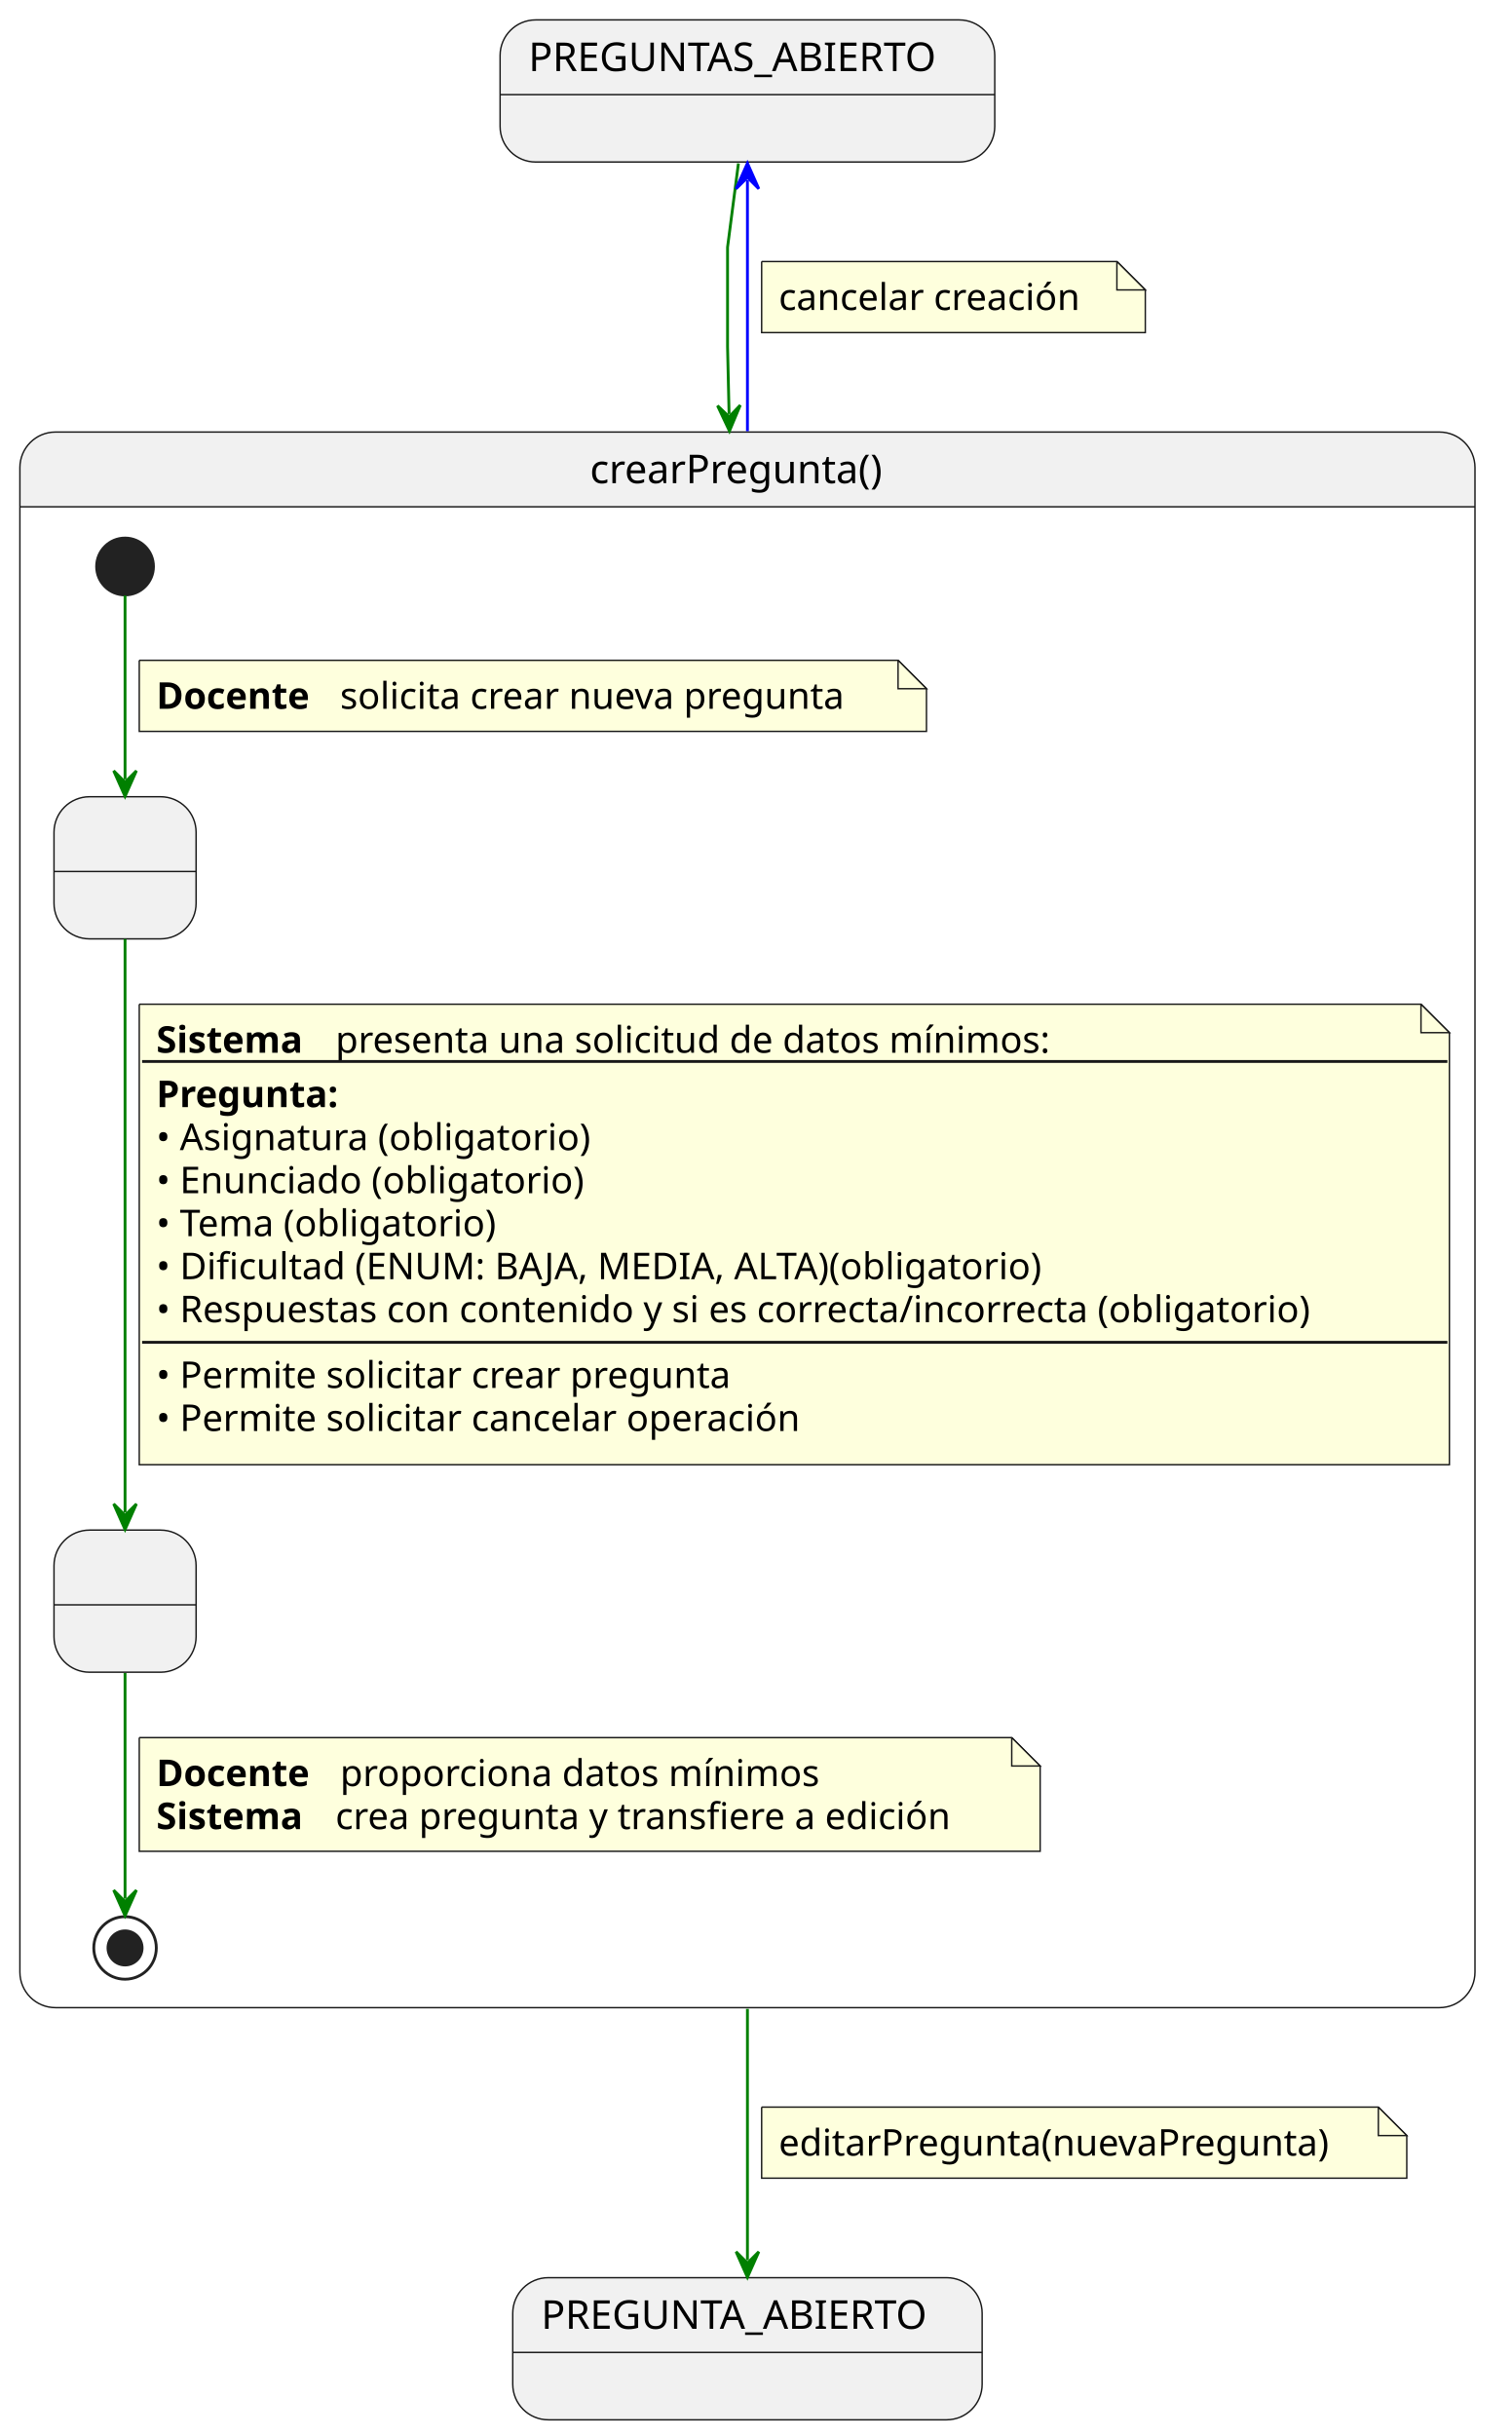
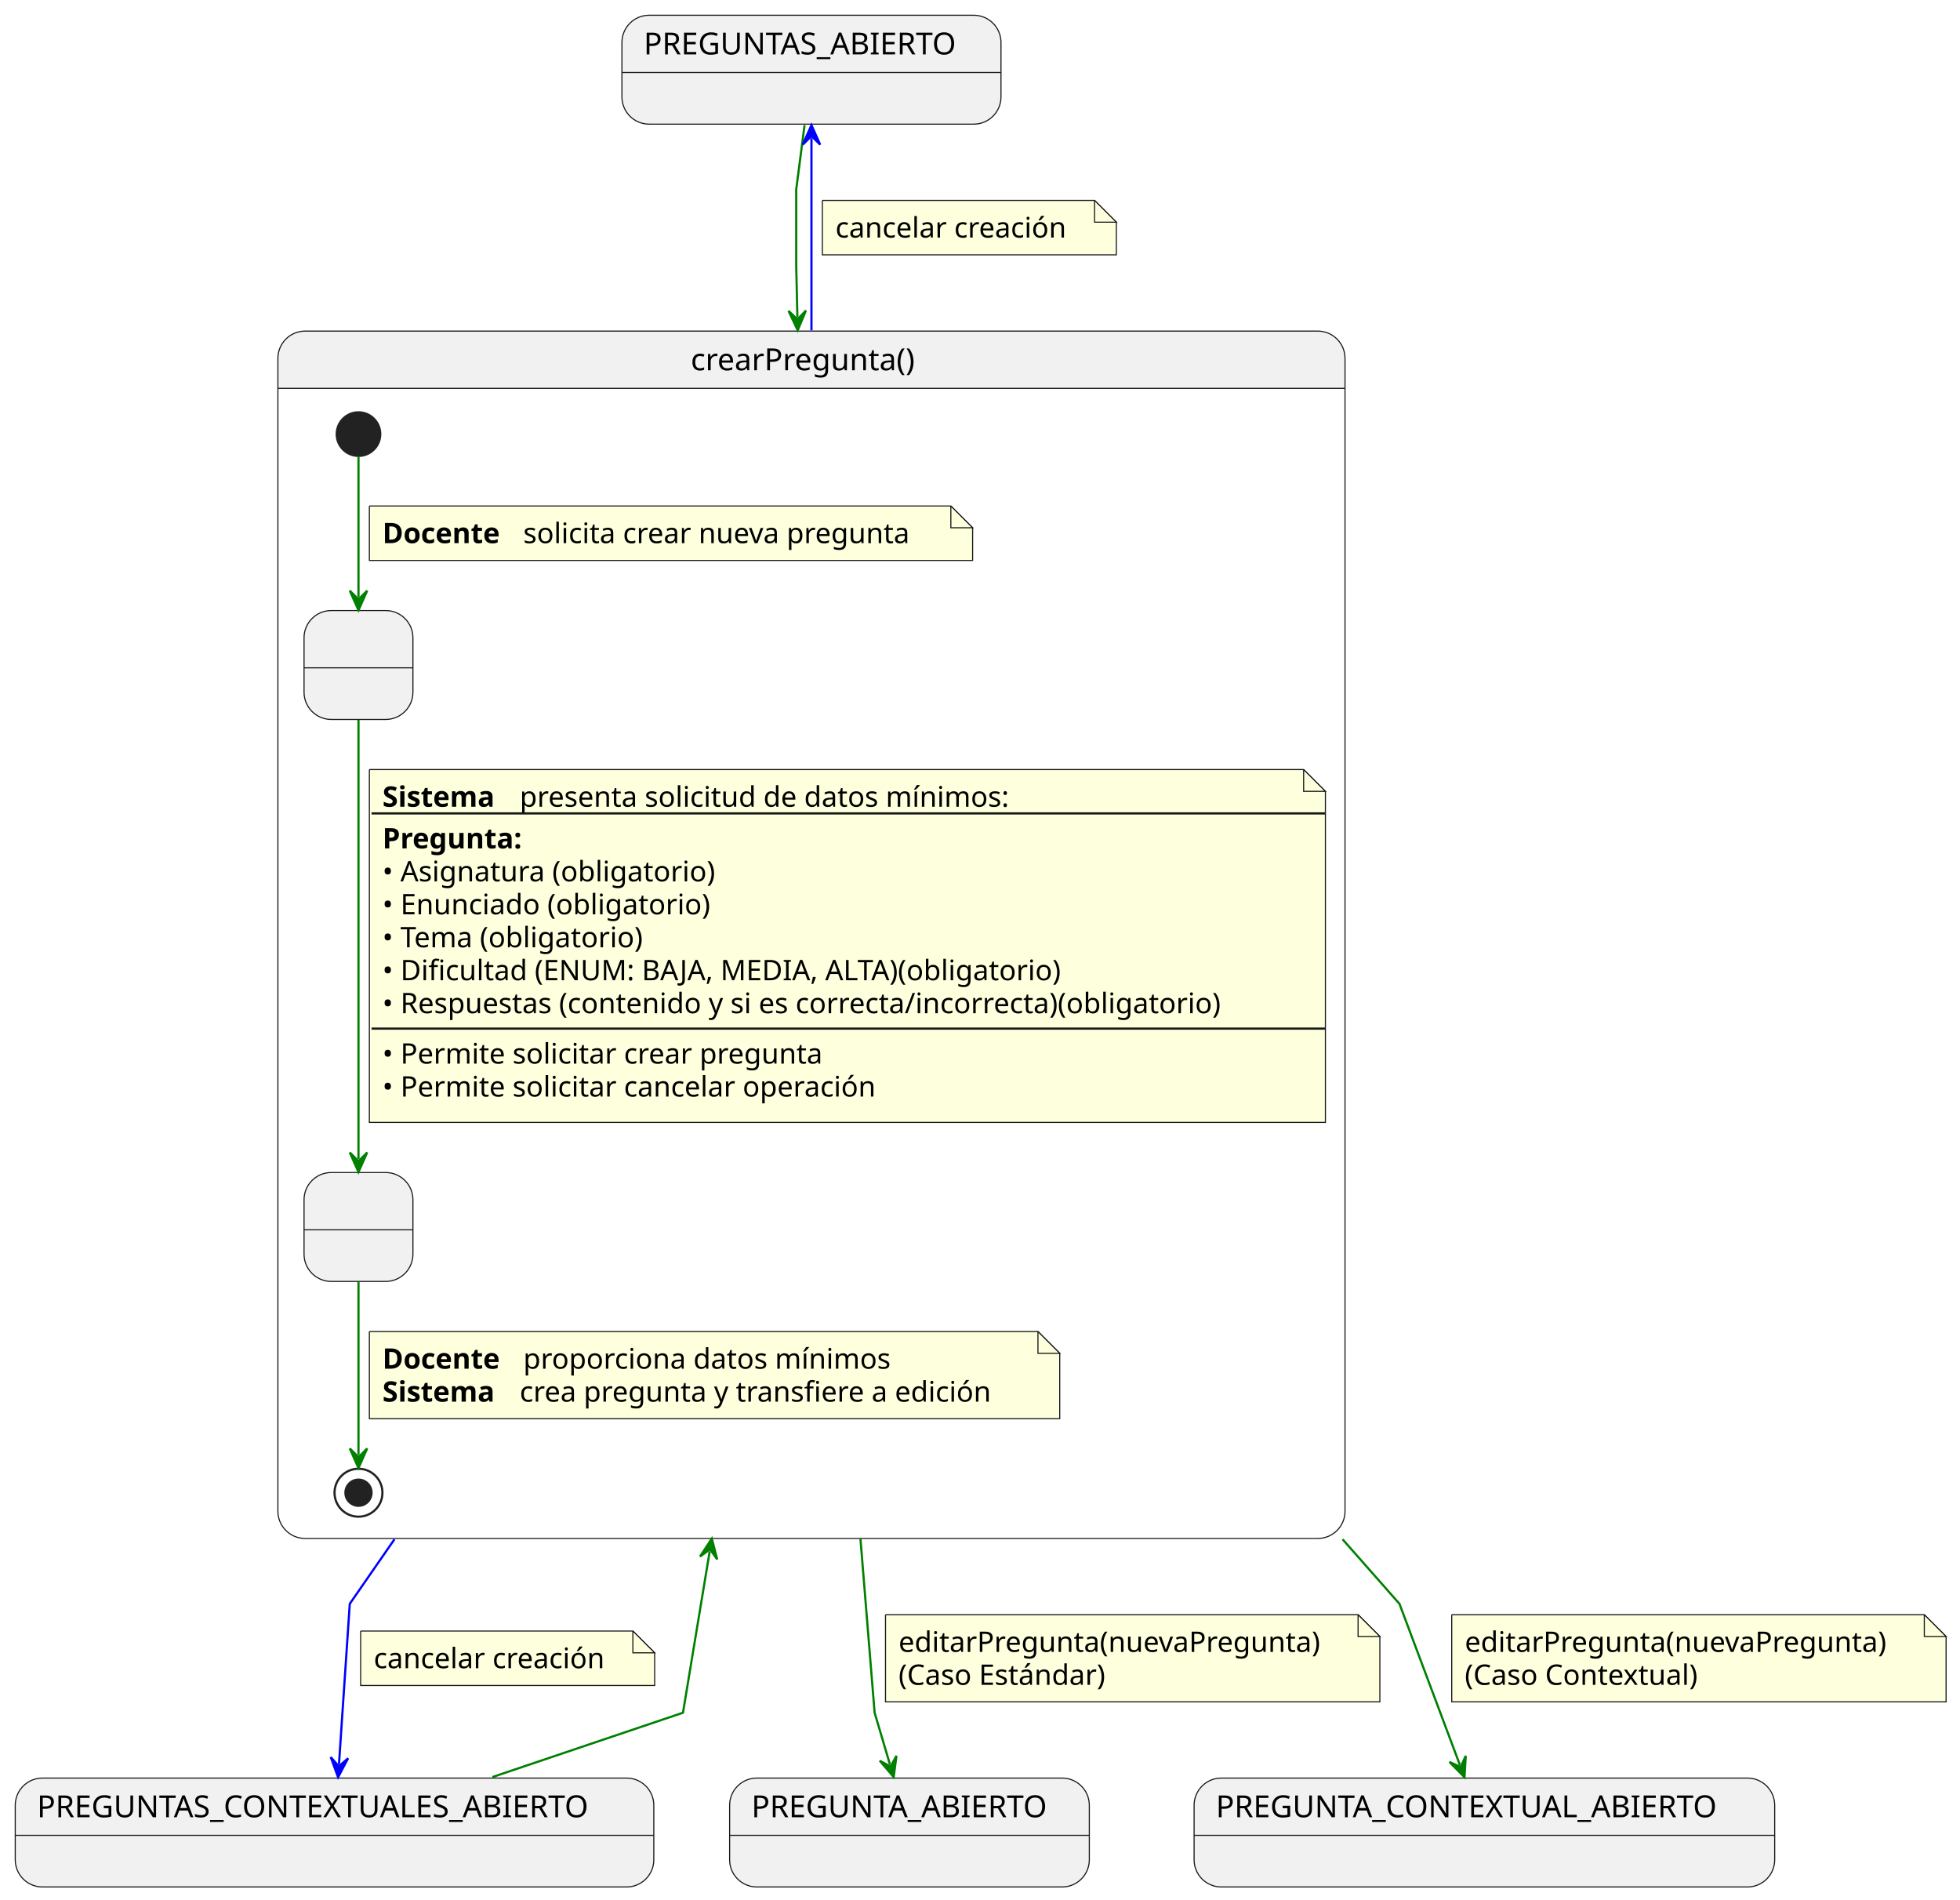
- <svg xmlns="http://www.w3.org/2000/svg" contentStyleType="text/css" data-diagram-type="STATE" height="857px" preserveAspectRatio="none" style="width:532px;height:857px;background:#FFFFFF;" version="1.1" viewBox="0 0 532 857" width="532px" zoomAndPan="magnify">
+ <svg xmlns="http://www.w3.org/2000/svg" contentStyleType="text/css" data-diagram-type="STATE" height="872px" preserveAspectRatio="none" style="width:900px;height:872px;background:#FFFFFF;" version="1.1" viewBox="0 0 900 872" width="900px" zoomAndPan="magnify">
  <defs />
  <g>
    <g id="PREGUNTAS_ABIERTO">
-       <rect fill="#F1F1F1" height="50" rx="12.5" ry="12.5" style="stroke:#181818;stroke-width:0.5;" width="174.055" x="175.97" y="7" />
-       <line style="stroke:#181818;stroke-width:0.5;" x1="175.97" x2="350.025" y1="33.297" y2="33.297" />
-       <text fill="#000000" font-family="sans-serif" font-size="14" lengthAdjust="spacing" textLength="154.055" x="185.97" y="24.995">PREGUNTAS_ABIERTO</text>
+       <rect fill="#F1F1F1" height="50" rx="12.5" ry="12.5" style="stroke:#181818;stroke-width:0.5;" width="174.055" x="285.58" y="7" />
+       <line style="stroke:#181818;stroke-width:0.5;" x1="285.58" x2="459.635" y1="33.297" y2="33.297" />
+       <text fill="#000000" font-family="sans-serif" font-size="14" lengthAdjust="spacing" textLength="154.055" x="295.58" y="24.995">PREGUNTAS_ABIERTO</text>
    </g>
-     <path d="M19.5,152 L506.5,152 A12.5,12.5 0 0 1 519,164.5 L519,178.297 L7,178.297 L7,164.5 A12.5,12.5 0 0 1 19.5,152" fill="#F1F1F1" />
-     <rect fill="none" height="554.297" rx="12.5" ry="12.5" style="stroke:#181818;stroke-width:0.5;" width="512" x="7" y="152" />
-     <line style="stroke:#181818;stroke-width:0.5;" x1="7" x2="519" y1="178.297" y2="178.297" />
-     <text fill="#000000" font-family="sans-serif" font-size="14" lengthAdjust="spacing" textLength="110.838" x="207.581" y="169.995">crearPregunta()</text>
+     <g id="PREGUNTAS_CONTEXTUALES_ABIERTO">
+       <rect fill="#F1F1F1" height="50" rx="12.5" ry="12.5" style="stroke:#181818;stroke-width:0.5;" width="293.219" x="7" y="816.3" />
+       <line style="stroke:#181818;stroke-width:0.5;" x1="7" x2="300.219" y1="842.597" y2="842.597" />
+       <text fill="#000000" font-family="sans-serif" font-size="14" lengthAdjust="spacing" textLength="273.219" x="17" y="834.295">PREGUNTAS_CONTEXTUALES_ABIERTO</text>
+     </g>
+     <g id="PREGUNTA_ABIERTO">
+       <rect fill="#F1F1F1" height="50" rx="12.5" ry="12.5" style="stroke:#181818;stroke-width:0.5;" width="165.168" x="335.03" y="816.3" />
+       <line style="stroke:#181818;stroke-width:0.5;" x1="335.03" x2="500.198" y1="842.597" y2="842.597" />
+       <text fill="#000000" font-family="sans-serif" font-size="14" lengthAdjust="spacing" textLength="145.168" x="345.03" y="834.295">PREGUNTA_ABIERTO</text>
+     </g>
+     <g id="PREGUNTA_CONTEXTUAL_ABIERTO">
+       <rect fill="#F1F1F1" height="50" rx="12.5" ry="12.5" style="stroke:#181818;stroke-width:0.5;" width="266.6" x="548.31" y="816.3" />
+       <line style="stroke:#181818;stroke-width:0.5;" x1="548.31" x2="814.91" y1="842.597" y2="842.597" />
+       <text fill="#000000" font-family="sans-serif" font-size="14" lengthAdjust="spacing" textLength="246.6" x="558.31" y="834.295">PREGUNTA_CONTEXTUAL_ABIERTO</text>
+     </g>
+     <path d="M140.11,152 L605.11,152 A12.5,12.5 0 0 1 617.61,164.5 L617.61,178.297 L127.61,178.297 L127.61,164.5 A12.5,12.5 0 0 1 140.11,152" fill="#F1F1F1" />
+     <rect fill="none" height="554.297" rx="12.5" ry="12.5" style="stroke:#181818;stroke-width:0.5;" width="490" x="127.61" y="152" />
+     <line style="stroke:#181818;stroke-width:0.5;" x1="127.61" x2="617.61" y1="178.297" y2="178.297" />
+     <text fill="#000000" font-family="sans-serif" font-size="14" lengthAdjust="spacing" textLength="110.838" x="317.191" y="169.995">crearPregunta()</text>
    <g id="crearPregunta.SolicitandoDatosPregunta">
-       <rect fill="#F1F1F1" height="50" rx="12.5" ry="12.5" style="stroke:#181818;stroke-width:0.5;" width="50" x="19" y="280.297" />
-       <line style="stroke:#181818;stroke-width:0.5;" x1="19" x2="69" y1="306.594" y2="306.594" />
-       <text fill="#000000" font-family="sans-serif" font-size="14" lengthAdjust="spacing" textLength="4.45" x="41.775" y="298.292"> </text>
+       <rect fill="#F1F1F1" height="50" rx="12.5" ry="12.5" style="stroke:#181818;stroke-width:0.5;" width="50" x="139.61" y="280.297" />
+       <line style="stroke:#181818;stroke-width:0.5;" x1="139.61" x2="189.61" y1="306.594" y2="306.594" />
+       <text fill="#000000" font-family="sans-serif" font-size="14" lengthAdjust="spacing" textLength="4.45" x="162.385" y="298.292"> </text>
    </g>
    <g id="crearPregunta.ProcesandoCreacion">
-       <rect fill="#F1F1F1" height="50" rx="12.5" ry="12.5" style="stroke:#181818;stroke-width:0.5;" width="50" x="19" y="538.297" />
-       <line style="stroke:#181818;stroke-width:0.5;" x1="19" x2="69" y1="564.594" y2="564.594" />
-       <text fill="#000000" font-family="sans-serif" font-size="14" lengthAdjust="spacing" textLength="4.45" x="41.775" y="556.292"> </text>
+       <rect fill="#F1F1F1" height="50" rx="12.5" ry="12.5" style="stroke:#181818;stroke-width:0.5;" width="50" x="139.61" y="538.297" />
+       <line style="stroke:#181818;stroke-width:0.5;" x1="139.61" x2="189.61" y1="564.594" y2="564.594" />
+       <text fill="#000000" font-family="sans-serif" font-size="14" lengthAdjust="spacing" textLength="4.45" x="162.385" y="556.292"> </text>
    </g>
-     <ellipse cx="44" cy="199.297" fill="#222222" rx="10" ry="10" style="stroke:#222222;stroke-width:1;" />
-     <ellipse cx="44" cy="685.297" fill="none" rx="11" ry="11" style="stroke:#222222;stroke-width:1;" />
-     <ellipse cx="44" cy="685.297" fill="#222222" rx="6" ry="6" style="stroke:#222222;stroke-width:1;" />
-     <g class="link" data-entity-1=".start.crearPregunta" data-entity-2="SolicitandoDatosPregunta" data-source-line="12" data-uid="lnk4" id="link_.start.crearPregunta_SolicitandoDatosPregunta">
-       <path d="M44,209.527 C44,225.237 44,251.657 44,274.167" fill="none" id="*start*crearPregunta-to-SolicitandoDatosPregunta" style="stroke:#008000;stroke-width:1;" />
-       <polygon fill="#008000" points="44,280.167,48,271.167,44,275.167,40,271.167,44,280.167" style="stroke:#008000;stroke-width:1;" />
-       <path d="M49,232.297 L49,257.297 L326,257.297 L326,242.297 L316,232.297 L49,232.297" fill="#FEFFDD" style="stroke:#181818;stroke-width:0.5;" />
-       <path d="M316,232.297 L316,242.297 L326,242.297 L316,232.297" fill="#FEFFDD" style="stroke:#181818;stroke-width:0.5;" />
-       <text fill="#000000" font-family="sans-serif" font-size="13" font-weight="bold" lengthAdjust="spacing" textLength="60.531" x="55" y="249.364">Docente</text>
-       <text fill="#000000" font-family="sans-serif" font-size="13" lengthAdjust="spacing" textLength="191.496" x="119.664" y="249.364">solicita crear nueva pregunta</text>
+     <ellipse cx="164.61" cy="199.297" fill="#222222" rx="10" ry="10" style="stroke:#222222;stroke-width:1;" />
+     <ellipse cx="164.61" cy="685.297" fill="none" rx="11" ry="11" style="stroke:#222222;stroke-width:1;" />
+     <ellipse cx="164.61" cy="685.297" fill="#222222" rx="6" ry="6" style="stroke:#222222;stroke-width:1;" />
+     <g class="link" data-entity-1=".start.crearPregunta" data-entity-2="SolicitandoDatosPregunta" data-source-line="18" data-uid="lnk5" id="link_.start.crearPregunta_SolicitandoDatosPregunta">
+       <path d="M164.61,209.527 C164.61,225.237 164.61,251.657 164.61,274.167" fill="none" id="*start*crearPregunta-to-SolicitandoDatosPregunta" style="stroke:#008000;stroke-width:1;" />
+       <polygon fill="#008000" points="164.61,280.167,168.61,271.167,164.61,275.167,160.61,271.167,164.61,280.167" style="stroke:#008000;stroke-width:1;" />
+       <path d="M169.61,232.297 L169.61,257.297 L446.61,257.297 L446.61,242.297 L436.61,232.297 L169.61,232.297" fill="#FEFFDD" style="stroke:#181818;stroke-width:0.5;" />
+       <path d="M436.61,232.297 L436.61,242.297 L446.61,242.297 L436.61,232.297" fill="#FEFFDD" style="stroke:#181818;stroke-width:0.5;" />
+       <text fill="#000000" font-family="sans-serif" font-size="13" font-weight="bold" lengthAdjust="spacing" textLength="60.531" x="175.61" y="249.364">Docente</text>
+       <text fill="#000000" font-family="sans-serif" font-size="13" lengthAdjust="spacing" textLength="191.496" x="240.274" y="249.364">solicita crear nueva pregunta</text>
    </g>
-     <g class="link" data-entity-1="SolicitandoDatosPregunta" data-entity-2="ProcesandoCreacion" data-source-line="17" data-uid="lnk5" id="link_SolicitandoDatosPregunta_ProcesandoCreacion">
-       <path d="M44,330.377 C44,379.177 44,483.197 44,532.087" fill="none" id="SolicitandoDatosPregunta-to-ProcesandoCreacion" style="stroke:#008000;stroke-width:1;" />
-       <polygon fill="#008000" points="44,538.087,48,529.087,44,533.087,40,529.087,44,538.087" style="stroke:#008000;stroke-width:1;" />
-       <path d="M49,353.297 L49,515.297 L510,515.297 L510,363.297 L500,353.297 L49,353.297" fill="#FEFFDD" style="stroke:#181818;stroke-width:0.5;" />
-       <path d="M500,353.297 L500,363.297 L510,363.297 L500,353.297" fill="#FEFFDD" style="stroke:#181818;stroke-width:0.5;" />
-       <text fill="#000000" font-family="sans-serif" font-size="13" font-weight="bold" lengthAdjust="spacing" textLength="58.906" x="55" y="370.364">Sistema</text>
-       <text fill="#000000" font-family="sans-serif" font-size="13" lengthAdjust="spacing" textLength="269.261" x="118.039" y="370.364">presenta una solicitud de datos mínimos:</text>
-       <line style="stroke:#181818;stroke-width:1;" x1="50" x2="509.293" y1="373.43" y2="373.43" />
-       <text fill="#000000" font-family="sans-serif" font-size="13" font-weight="bold" lengthAdjust="spacing" textLength="72.757" x="55" y="389.497">Pregunta:</text>
-       <text fill="#000000" font-family="sans-serif" font-size="13" lengthAdjust="spacing" textLength="166.067" x="55" y="404.629">• Asignatura (obligatorio)</text>
-       <text fill="#000000" font-family="sans-serif" font-size="13" lengthAdjust="spacing" textLength="163.547" x="55" y="419.762">• Enunciado (obligatorio)</text>
-       <text fill="#000000" font-family="sans-serif" font-size="13" lengthAdjust="spacing" textLength="132.253" x="55" y="434.895">• Tema (obligatorio)</text>
-       <text fill="#000000" font-family="sans-serif" font-size="13" lengthAdjust="spacing" textLength="337.34" x="55" y="450.028">• Dificultad (ENUM: BAJA, MEDIA, ALTA)(obligatorio)</text>
-       <text fill="#000000" font-family="sans-serif" font-size="13" lengthAdjust="spacing" textLength="440.293" x="55" y="465.161">• Respuestas con contenido y si es correcta/incorrecta (obligatorio)</text>
-       <line style="stroke:#181818;stroke-width:1;" x1="50" x2="509.293" y1="472.227" y2="472.227" />
-       <text fill="#000000" font-family="sans-serif" font-size="13" lengthAdjust="spacing" textLength="219.058" x="55" y="488.293">• Permite solicitar crear pregunta</text>
-       <text fill="#000000" font-family="sans-serif" font-size="13" lengthAdjust="spacing" textLength="245.756" x="55" y="503.426">• Permite solicitar cancelar operación</text>
+     <g class="link" data-entity-1="SolicitandoDatosPregunta" data-entity-2="ProcesandoCreacion" data-source-line="23" data-uid="lnk6" id="link_SolicitandoDatosPregunta_ProcesandoCreacion">
+       <path d="M164.61,330.377 C164.61,379.177 164.61,483.197 164.61,532.087" fill="none" id="SolicitandoDatosPregunta-to-ProcesandoCreacion" style="stroke:#008000;stroke-width:1;" />
+       <polygon fill="#008000" points="164.61,538.087,168.61,529.087,164.61,533.087,160.61,529.087,164.61,538.087" style="stroke:#008000;stroke-width:1;" />
+       <path d="M169.61,353.297 L169.61,515.297 L608.61,515.297 L608.61,363.297 L598.61,353.297 L169.61,353.297" fill="#FEFFDD" style="stroke:#181818;stroke-width:0.5;" />
+       <path d="M598.61,353.297 L598.61,363.297 L608.61,363.297 L598.61,353.297" fill="#FEFFDD" style="stroke:#181818;stroke-width:0.5;" />
+       <text fill="#000000" font-family="sans-serif" font-size="13" font-weight="bold" lengthAdjust="spacing" textLength="58.906" x="175.61" y="370.364">Sistema</text>
+       <text fill="#000000" font-family="sans-serif" font-size="13" lengthAdjust="spacing" textLength="240.684" x="238.649" y="370.364">presenta solicitud de datos mínimos:</text>
+       <line style="stroke:#181818;stroke-width:1;" x1="170.61" x2="608.441" y1="373.43" y2="373.43" />
+       <text fill="#000000" font-family="sans-serif" font-size="13" font-weight="bold" lengthAdjust="spacing" textLength="72.757" x="175.61" y="389.497">Pregunta:</text>
+       <text fill="#000000" font-family="sans-serif" font-size="13" lengthAdjust="spacing" textLength="166.067" x="175.61" y="404.629">• Asignatura (obligatorio)</text>
+       <text fill="#000000" font-family="sans-serif" font-size="13" lengthAdjust="spacing" textLength="163.547" x="175.61" y="419.762">• Enunciado (obligatorio)</text>
+       <text fill="#000000" font-family="sans-serif" font-size="13" lengthAdjust="spacing" textLength="132.253" x="175.61" y="434.895">• Tema (obligatorio)</text>
+       <text fill="#000000" font-family="sans-serif" font-size="13" lengthAdjust="spacing" textLength="337.34" x="175.61" y="450.028">• Dificultad (ENUM: BAJA, MEDIA, ALTA)(obligatorio)</text>
+       <text fill="#000000" font-family="sans-serif" font-size="13" lengthAdjust="spacing" textLength="418.831" x="175.61" y="465.161">• Respuestas (contenido y si es correcta/incorrecta)(obligatorio)</text>
+       <line style="stroke:#181818;stroke-width:1;" x1="170.61" x2="608.441" y1="472.227" y2="472.227" />
+       <text fill="#000000" font-family="sans-serif" font-size="13" lengthAdjust="spacing" textLength="219.058" x="175.61" y="488.293">• Permite solicitar crear pregunta</text>
+       <text fill="#000000" font-family="sans-serif" font-size="13" lengthAdjust="spacing" textLength="245.756" x="175.61" y="503.426">• Permite solicitar cancelar operación</text>
    </g>
-     <g class="link" data-entity-1="ProcesandoCreacion" data-entity-2=".end.crearPregunta" data-source-line="32" data-uid="lnk7" id="link_ProcesandoCreacion_.end.crearPregunta">
-       <path d="M44,588.577 C44,614.747 44,649.147 44,667.977" fill="none" id="ProcesandoCreacion-to-*end*crearPregunta" style="stroke:#008000;stroke-width:1;" />
-       <polygon fill="#008000" points="44,673.977,48,664.977,44,668.977,40,664.977,44,673.977" style="stroke:#008000;stroke-width:1;" />
-       <path d="M49,611.297 L49,651.297 L366,651.297 L366,621.297 L356,611.297 L49,611.297" fill="#FEFFDD" style="stroke:#181818;stroke-width:0.5;" />
-       <path d="M356,611.297 L356,621.297 L366,621.297 L356,611.297" fill="#FEFFDD" style="stroke:#181818;stroke-width:0.5;" />
-       <text fill="#000000" font-family="sans-serif" font-size="13" font-weight="bold" lengthAdjust="spacing" textLength="60.531" x="55" y="628.364">Docente</text>
-       <text fill="#000000" font-family="sans-serif" font-size="13" lengthAdjust="spacing" textLength="177.842" x="119.664" y="628.364">proporciona datos mínimos</text>
-       <text fill="#000000" font-family="sans-serif" font-size="13" font-weight="bold" lengthAdjust="spacing" textLength="58.906" x="55" y="643.497">Sistema</text>
-       <text fill="#000000" font-family="sans-serif" font-size="13" lengthAdjust="spacing" textLength="233.93" x="118.039" y="643.497">crea pregunta y transfiere a edición</text>
+     <g class="link" data-entity-1="ProcesandoCreacion" data-entity-2=".end.crearPregunta" data-source-line="38" data-uid="lnk8" id="link_ProcesandoCreacion_.end.crearPregunta">
+       <path d="M164.61,588.577 C164.61,614.747 164.61,649.147 164.61,667.977" fill="none" id="ProcesandoCreacion-to-*end*crearPregunta" style="stroke:#008000;stroke-width:1;" />
+       <polygon fill="#008000" points="164.61,673.977,168.61,664.977,164.61,668.977,160.61,664.977,164.61,673.977" style="stroke:#008000;stroke-width:1;" />
+       <path d="M169.61,611.297 L169.61,651.297 L486.61,651.297 L486.61,621.297 L476.61,611.297 L169.61,611.297" fill="#FEFFDD" style="stroke:#181818;stroke-width:0.5;" />
+       <path d="M476.61,611.297 L476.61,621.297 L486.61,621.297 L476.61,611.297" fill="#FEFFDD" style="stroke:#181818;stroke-width:0.5;" />
+       <text fill="#000000" font-family="sans-serif" font-size="13" font-weight="bold" lengthAdjust="spacing" textLength="60.531" x="175.61" y="628.364">Docente</text>
+       <text fill="#000000" font-family="sans-serif" font-size="13" lengthAdjust="spacing" textLength="177.842" x="240.274" y="628.364">proporciona datos mínimos</text>
+       <text fill="#000000" font-family="sans-serif" font-size="13" font-weight="bold" lengthAdjust="spacing" textLength="58.906" x="175.61" y="643.497">Sistema</text>
+       <text fill="#000000" font-family="sans-serif" font-size="13" lengthAdjust="spacing" textLength="233.93" x="238.649" y="643.497">crea pregunta y transfiere a edición</text>
    </g>
-     <g id="PREGUNTA_ABIERTO">
-       <rect fill="#F1F1F1" height="50" rx="12.5" ry="12.5" style="stroke:#181818;stroke-width:0.5;" width="165.168" x="180.42" y="801.3" />
-       <line style="stroke:#181818;stroke-width:0.5;" x1="180.42" x2="345.588" y1="827.597" y2="827.597" />
-       <text fill="#000000" font-family="sans-serif" font-size="14" lengthAdjust="spacing" textLength="145.168" x="190.42" y="819.295">PREGUNTA_ABIERTO</text>
+     <g class="link" data-entity-1="PREGUNTAS_ABIERTO" data-entity-2="crearPregunta" data-source-line="10" data-uid="lnk2" id="link_PREGUNTAS_ABIERTO_crearPregunta">
+       <path d="M369.44,57.48 C367.58,71.76 365.61,87 365.61,87 C365.61,87 365.61,122 365.61,122 C365.61,122 365.732,127.332 366.152,145.642" fill="none" id="PREGUNTAS_ABIERTO-to-crearPregunta" style="stroke:#008000;stroke-width:1;" />
+       <polygon fill="#008000" points="366.29,151.64,370.083,142.551,366.175,146.641,362.085,142.734,366.29,151.64" style="stroke:#008000;stroke-width:1;" />
    </g>
-     <g class="link" data-entity-1="PREGUNTAS_ABIERTO" data-entity-2="crearPregunta" data-source-line="5" data-uid="lnk2" id="link_PREGUNTAS_ABIERTO_crearPregunta">
-       <path d="M259.83,57.48 C257.98,71.76 256,87 256,87 C256,87 256,122 256,122 C256,122 256.122,127.332 256.542,145.642" fill="none" id="PREGUNTAS_ABIERTO-to-crearPregunta" style="stroke:#008000;stroke-width:1;" />
-       <polygon fill="#008000" points="256.68,151.64,260.473,142.551,256.565,146.641,252.475,142.734,256.68,151.64" style="stroke:#008000;stroke-width:1;" />
+     <g class="link" data-entity-1="crearPregunta" data-entity-2="PREGUNTAS_ABIERTO" data-source-line="61" data-uid="lnk11" id="link_crearPregunta_PREGUNTAS_ABIERTO">
+       <path d="M372.61,151.69 C372.61,112.9 372.61,84.96 372.61,63.42" fill="none" id="crearPregunta-to-PREGUNTAS_ABIERTO" style="stroke:#0000FF;stroke-width:1;" />
+       <polygon fill="#0000FF" points="372.61,57.42,368.61,66.42,372.61,62.42,376.61,66.42,372.61,57.42" style="stroke:#0000FF;stroke-width:1;" />
+       <path d="M377.61,92 L377.61,117 L512.61,117 L512.61,102 L502.61,92 L377.61,92" fill="#FEFFDD" style="stroke:#181818;stroke-width:0.5;" />
+       <path d="M502.61,92 L502.61,102 L512.61,102 L502.61,92" fill="#FEFFDD" style="stroke:#181818;stroke-width:0.5;" />
+       <text fill="#000000" font-family="sans-serif" font-size="13" lengthAdjust="spacing" textLength="114.962" x="383.61" y="109.067">cancelar creación</text>
    </g>
-     <g class="link" data-entity-1="crearPregunta" data-entity-2="PREGUNTAS_ABIERTO" data-source-line="44" data-uid="lnk10" id="link_crearPregunta_PREGUNTAS_ABIERTO">
-       <path d="M263,151.69 C263,112.9 263,84.96 263,63.42" fill="none" id="crearPregunta-to-PREGUNTAS_ABIERTO" style="stroke:#0000FF;stroke-width:1;" />
-       <polygon fill="#0000FF" points="263,57.42,259,66.42,263,62.42,267,66.42,263,57.42" style="stroke:#0000FF;stroke-width:1;" />
-       <path d="M268,92 L268,117 L403,117 L403,102 L393,92 L268,92" fill="#FEFFDD" style="stroke:#181818;stroke-width:0.5;" />
-       <path d="M393,92 L393,102 L403,102 L393,92" fill="#FEFFDD" style="stroke:#181818;stroke-width:0.5;" />
-       <text fill="#000000" font-family="sans-serif" font-size="13" lengthAdjust="spacing" textLength="114.962" x="274" y="109.067">cancelar creación</text>
+     <g class="link" data-entity-1="PREGUNTAS_CONTEXTUALES_ABIERTO" data-entity-2="crearPregunta" data-source-line="11" data-uid="lnk3" id="link_PREGUNTAS_CONTEXTUALES_ABIERTO_crearPregunta">
+       <path d="M226.12,815.83 C268.45,801.54 313.61,786.3 313.61,786.3 C313.61,786.3 318.18,758.729 325.87,712.289" fill="none" id="PREGUNTAS_CONTEXTUALES_ABIERTO-to-crearPregunta" style="stroke:#008000;stroke-width:1;" />
+       <polygon fill="#008000" points="326.85,706.37,321.433,714.596,326.033,711.303,329.326,715.903,326.85,706.37" style="stroke:#008000;stroke-width:1;" />
    </g>
-     <g class="link" data-entity-1="crearPregunta" data-entity-2="PREGUNTA_ABIERTO" data-source-line="39" data-uid="lnk9" id="link_crearPregunta_PREGUNTA_ABIERTO">
-       <path d="M263,706.74 C263,745.65 263,773.67 263,795.17" fill="none" id="crearPregunta-to-PREGUNTA_ABIERTO" style="stroke:#008000;stroke-width:1;" />
-       <polygon fill="#008000" points="263,801.17,267,792.17,263,796.17,259,792.17,263,801.17" style="stroke:#008000;stroke-width:1;" />
-       <path d="M268,741.3 L268,766.3 L495,766.3 L495,751.3 L485,741.3 L268,741.3" fill="#FEFFDD" style="stroke:#181818;stroke-width:0.5;" />
-       <path d="M485,741.3 L485,751.3 L495,751.3 L485,741.3" fill="#FEFFDD" style="stroke:#181818;stroke-width:0.5;" />
-       <text fill="#000000" font-family="sans-serif" font-size="13" lengthAdjust="spacing" textLength="206.502" x="274" y="758.367">editarPregunta(nuevaPregunta)</text>
+     <g class="link" data-entity-1="crearPregunta" data-entity-2="PREGUNTAS_CONTEXTUALES_ABIERTO" data-source-line="66" data-uid="lnk12" id="link_crearPregunta_PREGUNTAS_CONTEXTUALES_ABIERTO">
+       <path d="M181.13,706.67 C168.46,724.97 160.61,736.3 160.61,736.3 C160.61,736.3 157.723,779.194 155.653,809.934" fill="none" id="crearPregunta-to-PREGUNTAS_CONTEXTUALES_ABIERTO" style="stroke:#0000FF;stroke-width:1;" />
+       <polygon fill="#0000FF" points="155.25,815.92,159.846,807.209,155.586,810.931,151.864,806.672,155.25,815.92" style="stroke:#0000FF;stroke-width:1;" />
+       <path d="M165.61,748.8 L165.61,773.8 L300.61,773.8 L300.61,758.8 L290.61,748.8 L165.61,748.8" fill="#FEFFDD" style="stroke:#181818;stroke-width:0.5;" />
+       <path d="M290.61,748.8 L290.61,758.8 L300.61,758.8 L290.61,748.8" fill="#FEFFDD" style="stroke:#181818;stroke-width:0.5;" />
+       <text fill="#000000" font-family="sans-serif" font-size="13" lengthAdjust="spacing" textLength="114.962" x="171.61" y="765.867">cancelar creación</text>
+     </g>
+     <g class="link" data-entity-1="crearPregunta" data-entity-2="PREGUNTA_ABIERTO" data-source-line="47" data-uid="lnk9" id="link_crearPregunta_PREGUNTA_ABIERTO">
+       <path d="M395.1,706.37 C398.88,752.81 401.61,786.3 401.61,786.3 C401.61,786.3 404.427,795.787 408.657,810.077" fill="none" id="crearPregunta-to-PREGUNTA_ABIERTO" style="stroke:#008000;stroke-width:1;" />
+       <polygon fill="#008000" points="410.36,815.83,411.641,806.065,408.941,811.036,403.97,808.336,410.36,815.83" style="stroke:#008000;stroke-width:1;" />
+       <path d="M406.61,741.3 L406.61,781.3 L633.61,781.3 L633.61,751.3 L623.61,741.3 L406.61,741.3" fill="#FEFFDD" style="stroke:#181818;stroke-width:0.5;" />
+       <path d="M623.61,741.3 L623.61,751.3 L633.61,751.3 L623.61,741.3" fill="#FEFFDD" style="stroke:#181818;stroke-width:0.5;" />
+       <text fill="#000000" font-family="sans-serif" font-size="13" lengthAdjust="spacing" textLength="206.502" x="412.61" y="758.367">editarPregunta(nuevaPregunta)</text>
+       <text fill="#000000" font-family="sans-serif" font-size="13" lengthAdjust="spacing" textLength="103.898" x="412.61" y="773.5">(Caso Estándar)</text>
+     </g>
+     <g class="link" data-entity-1="crearPregunta" data-entity-2="PREGUNTA_CONTEXTUAL_ABIERTO" data-source-line="53" data-uid="lnk10" id="link_crearPregunta_PREGUNTA_CONTEXTUAL_ABIERTO">
+       <path d="M616.48,706.67 C632.62,724.97 642.61,736.3 642.61,736.3 C642.61,736.3 658.833,779.562 670.363,810.302" fill="none" id="crearPregunta-to-PREGUNTA_CONTEXTUAL_ABIERTO" style="stroke:#008000;stroke-width:1;" />
+       <polygon fill="#008000" points="672.47,815.92,673.054,806.088,670.714,811.239,665.564,808.898,672.47,815.92" style="stroke:#008000;stroke-width:1;" />
+       <path d="M666.61,741.3 L666.61,781.3 L893.61,781.3 L893.61,751.3 L883.61,741.3 L666.61,741.3" fill="#FEFFDD" style="stroke:#181818;stroke-width:0.5;" />
+       <path d="M883.61,741.3 L883.61,751.3 L893.61,751.3 L883.61,741.3" fill="#FEFFDD" style="stroke:#181818;stroke-width:0.5;" />
+       <text fill="#000000" font-family="sans-serif" font-size="13" lengthAdjust="spacing" textLength="206.502" x="672.61" y="758.367">editarPregunta(nuevaPregunta)</text>
+       <text fill="#000000" font-family="sans-serif" font-size="13" lengthAdjust="spacing" textLength="117.019" x="672.61" y="773.5">(Caso Contextual)</text>
    </g>
  </g>
</svg>
